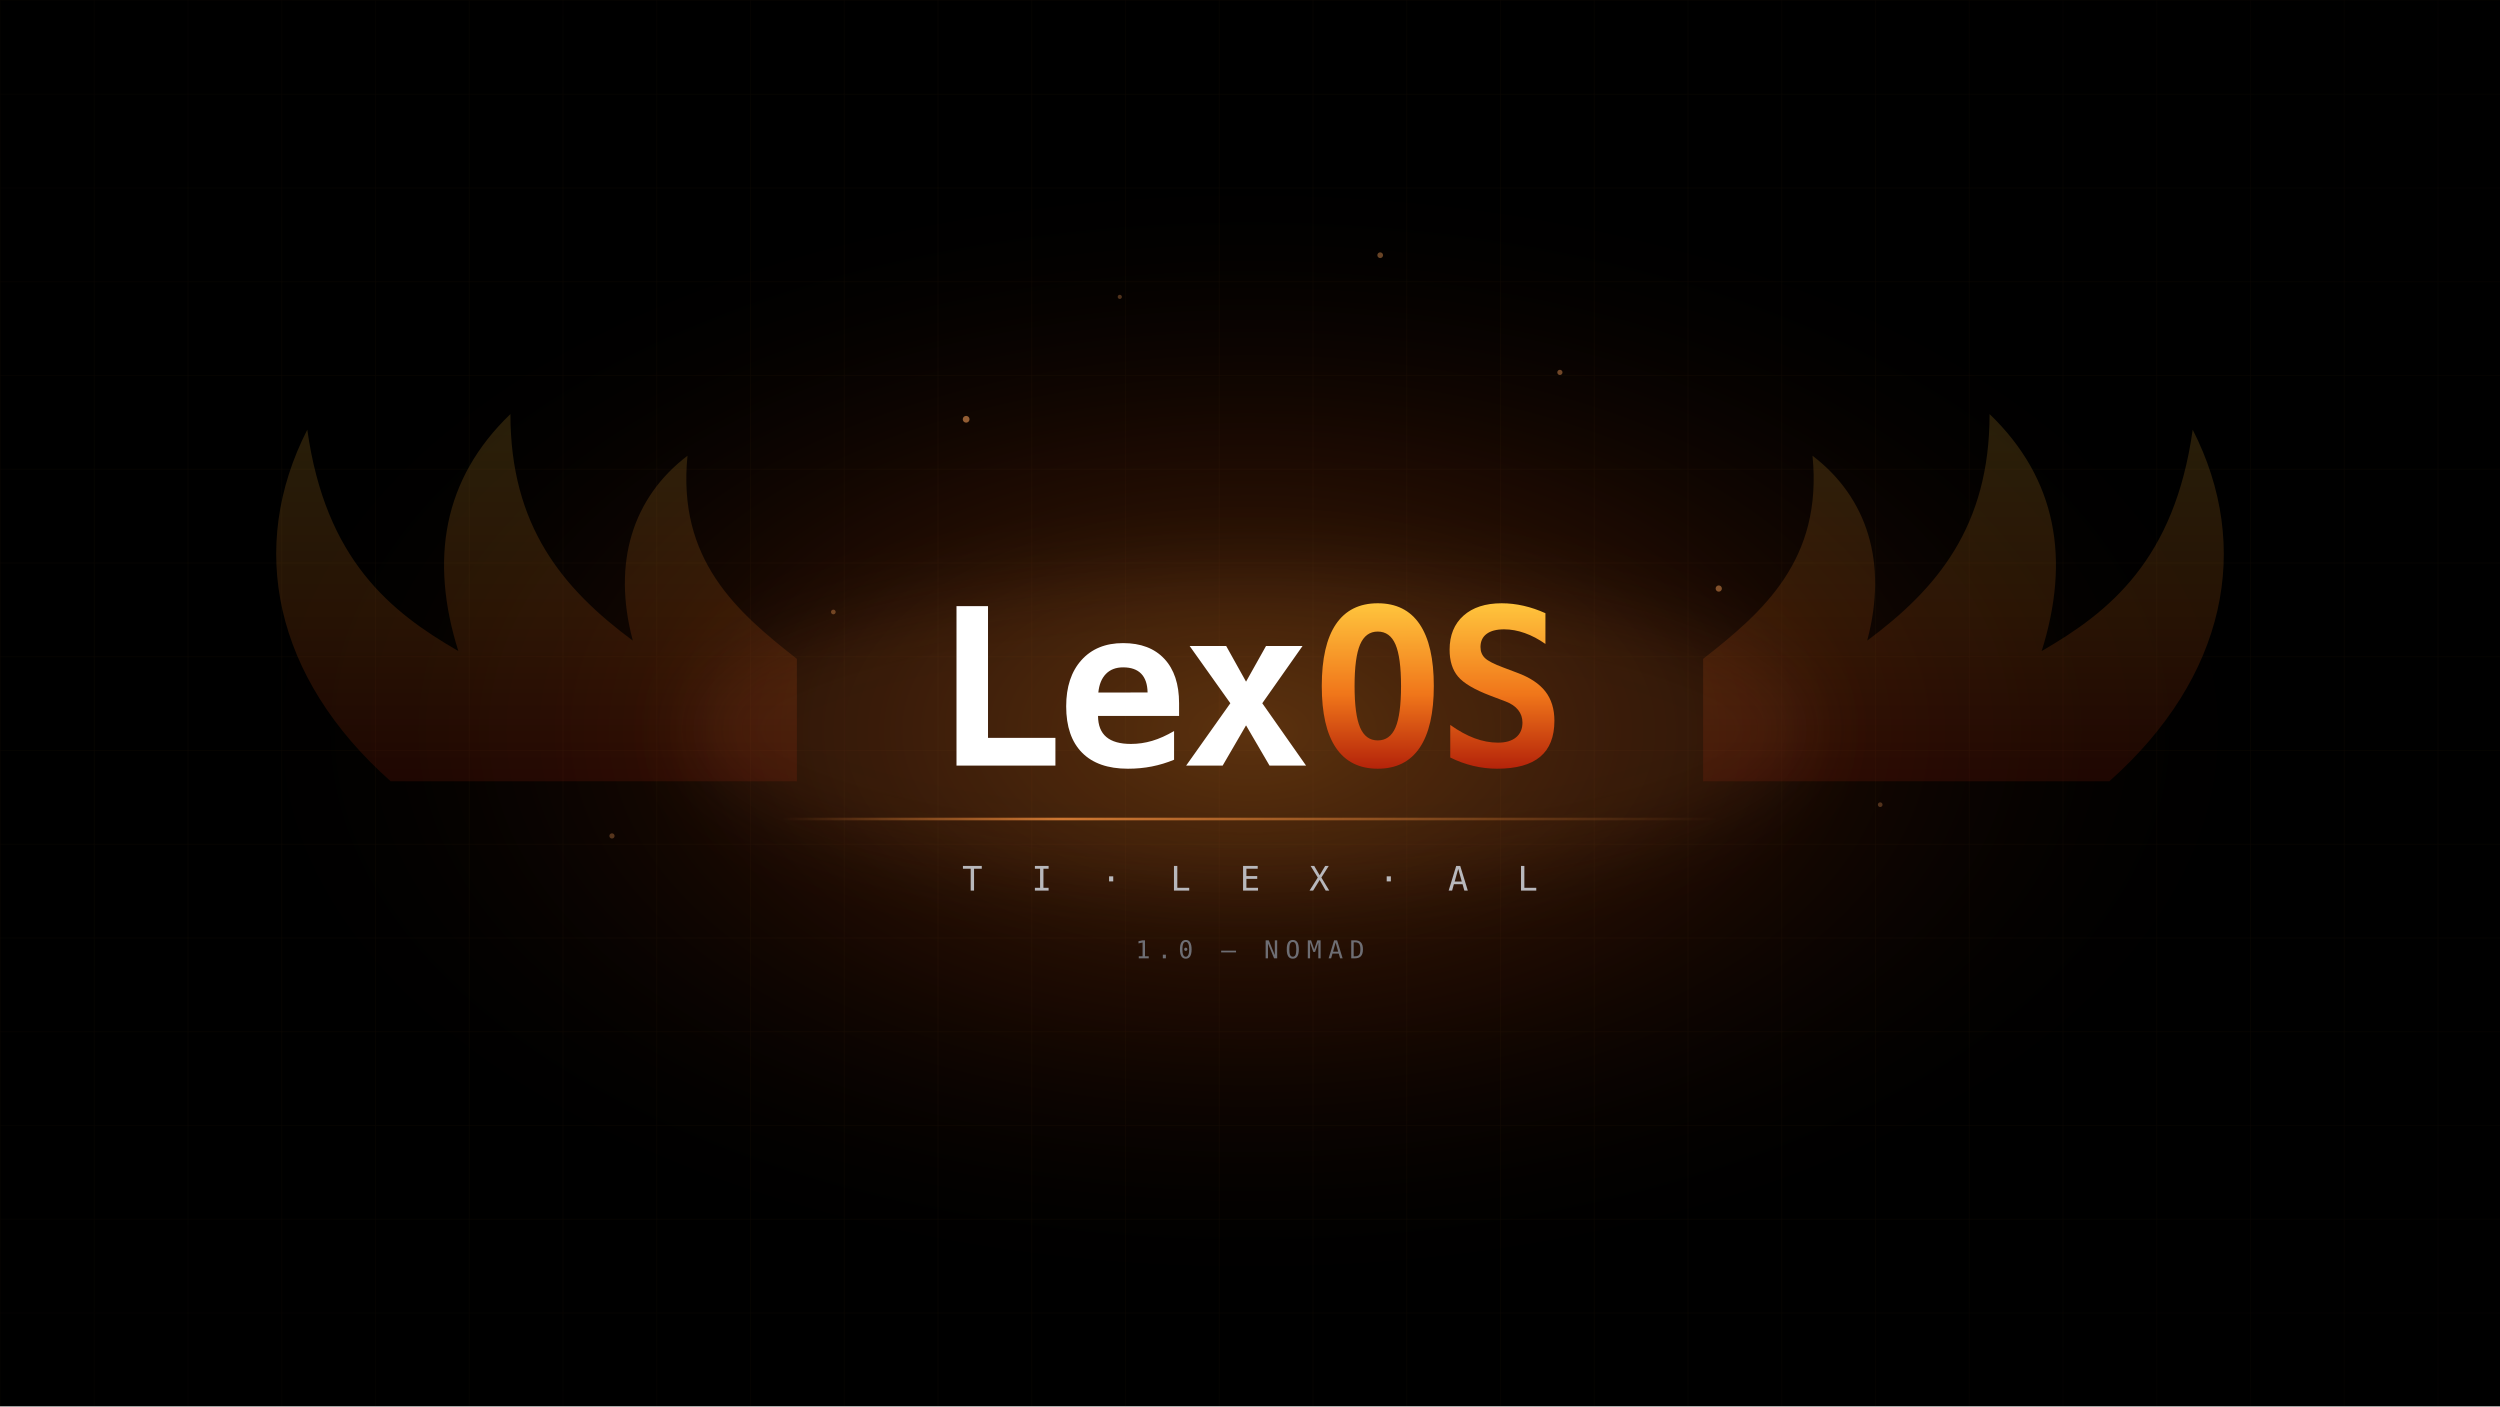
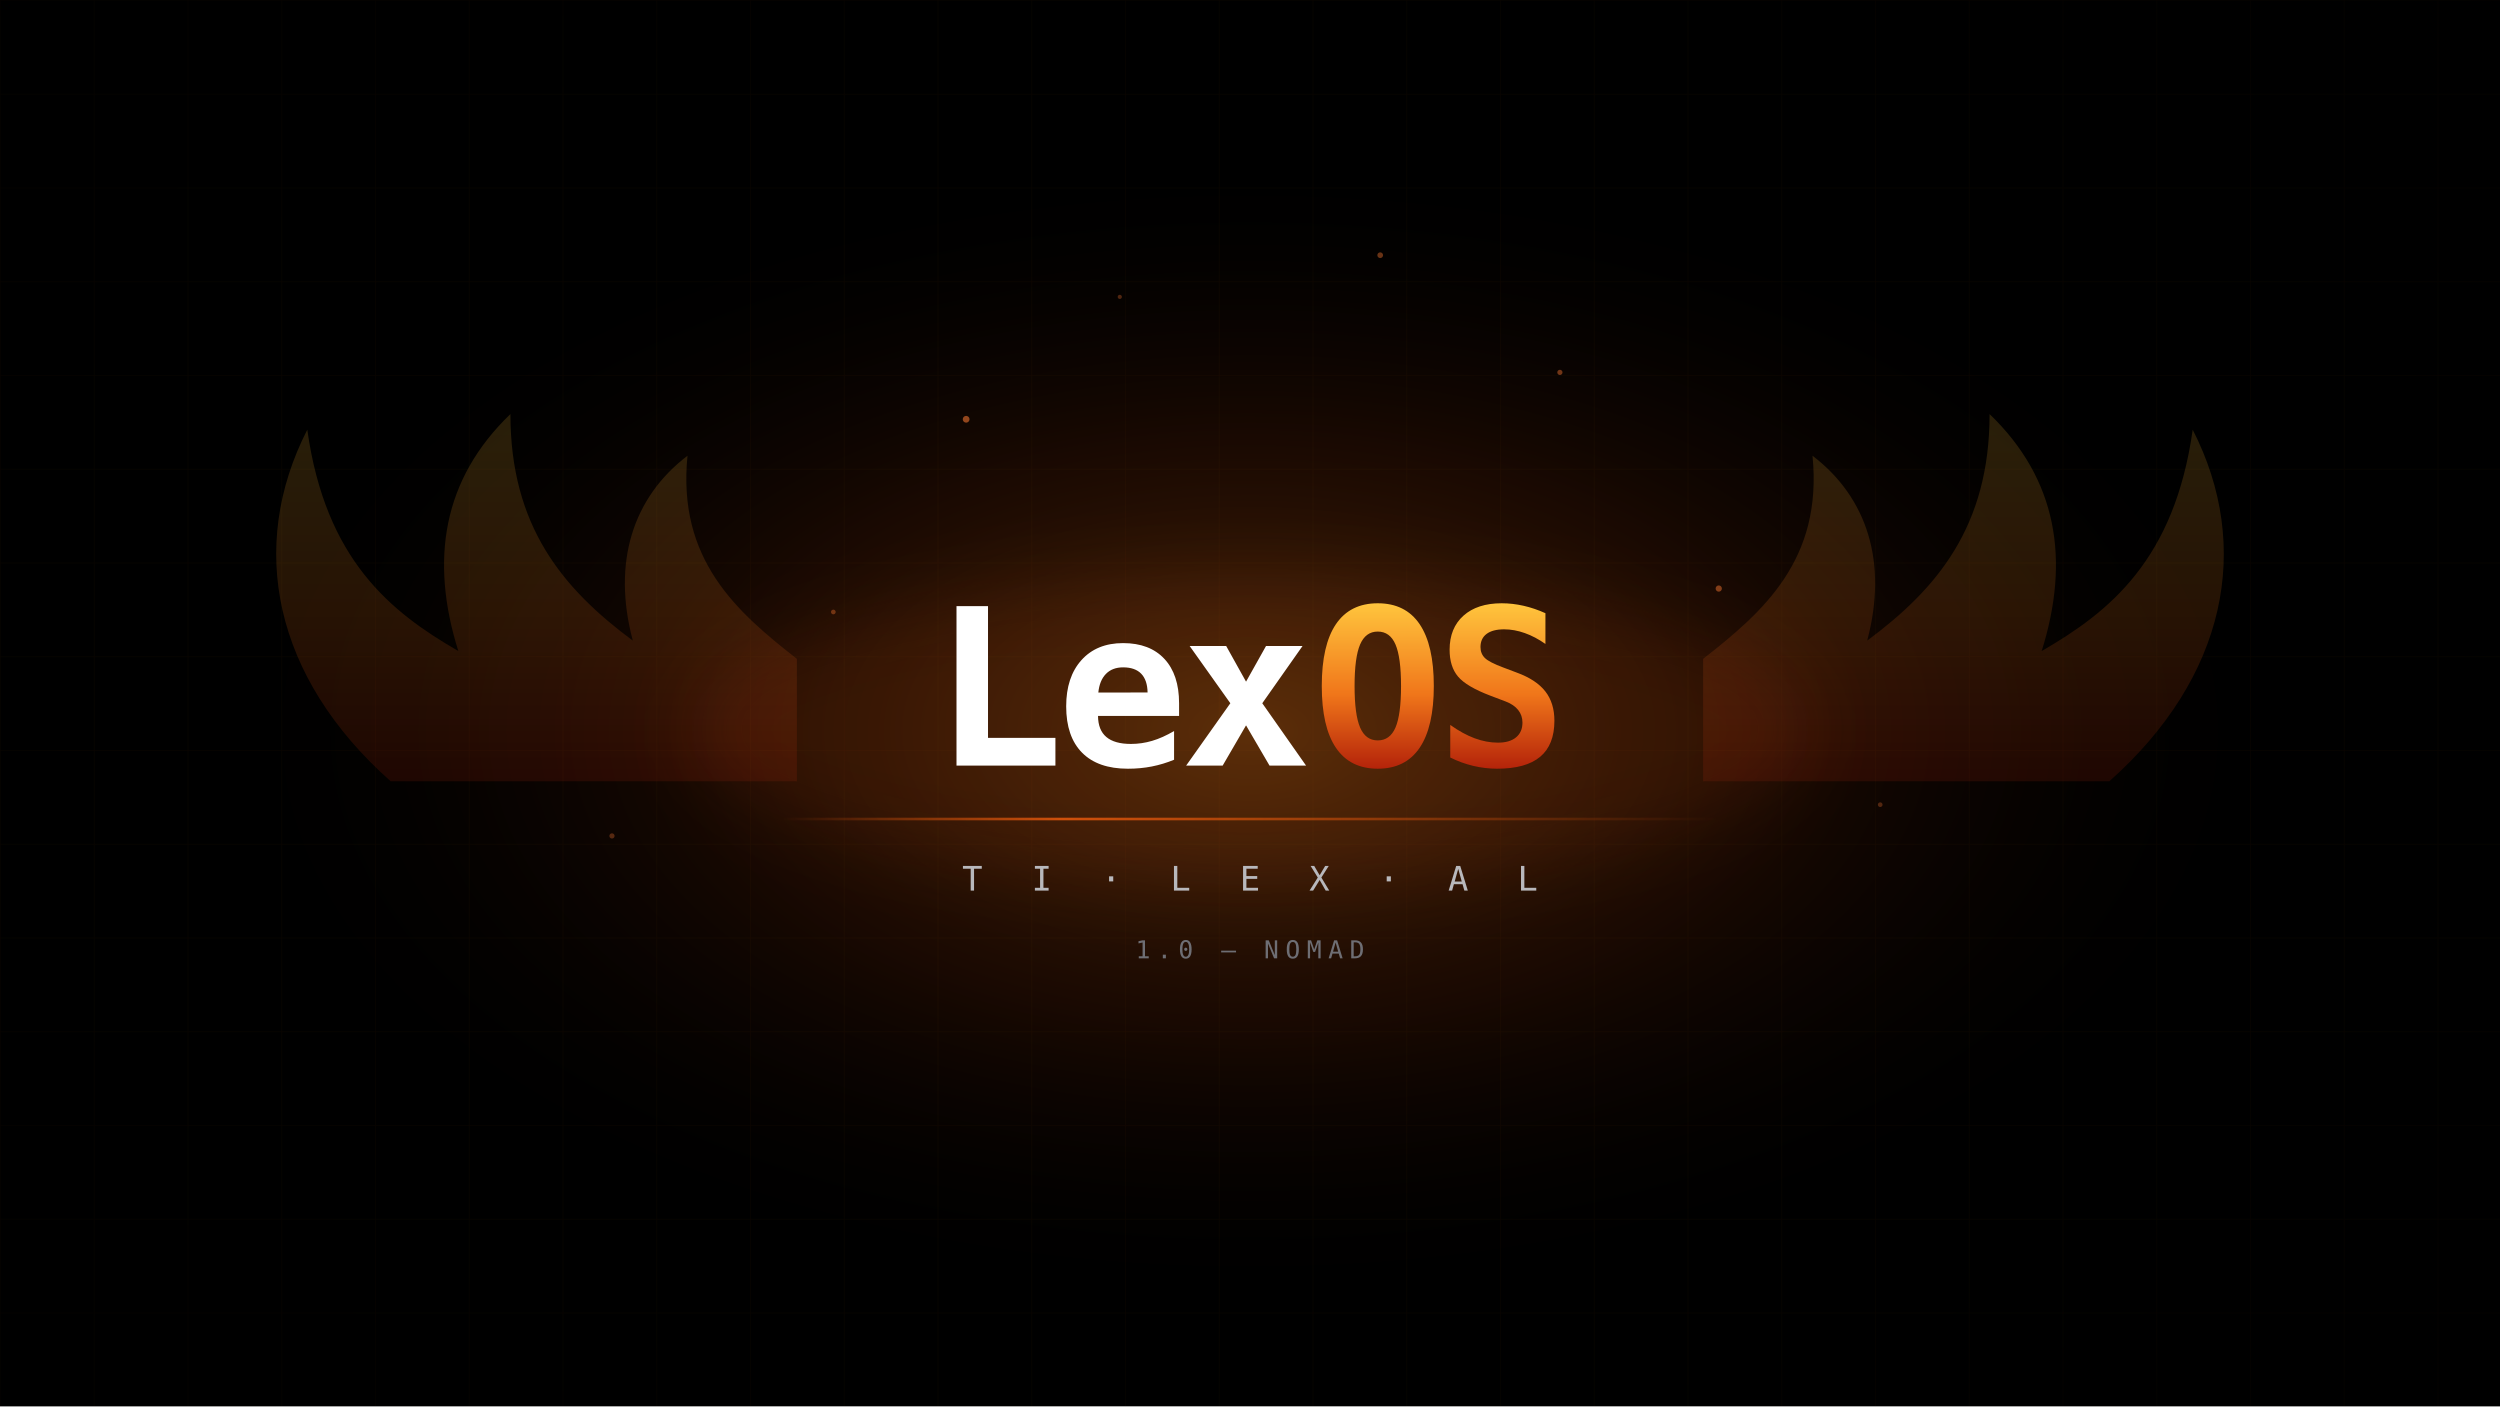
<svg xmlns="http://www.w3.org/2000/svg" width="1920" height="1080" viewBox="0 0 1920 1080" role="img" aria-label="LexOS">
  <defs>
    <radialGradient id="ember" cx="0.5" cy="0.52" r="0.55">
      <stop offset="0%" stop-color="#FF8A1F" stop-opacity="0.30" />
      <stop offset="38%" stop-color="#C4460D" stop-opacity="0.13" />
      <stop offset="75%" stop-color="#000000" stop-opacity="0" />
    </radialGradient>
    <linearGradient id="fire" x1="0" y1="1" x2="0" y2="0">
      <stop offset="0%" stop-color="#B4230A" />
      <stop offset="45%" stop-color="#F0761A" />
      <stop offset="100%" stop-color="#FFC53D" />
    </linearGradient>
    <linearGradient id="rule" x1="0" y1="0" x2="1" y2="0">
-       <stop offset="0%" stop-color="#E8873A" stop-opacity="0" />
-       <stop offset="30%" stop-color="#E8873A" stop-opacity="0.85" />
-       <stop offset="100%" stop-color="#E8873A" stop-opacity="0" />
+       <stop offset="0%" stop-color="#E8590C" stop-opacity="0" />
+       <stop offset="30%" stop-color="#E8590C" stop-opacity="0.85" />
+       <stop offset="100%" stop-color="#E8590C" stop-opacity="0" />
    </linearGradient>
    <filter id="soft" x="-70%" y="-70%" width="240%" height="240%">
      <feGaussianBlur stdDeviation="26" />
    </filter>
    <pattern id="grid" width="72" height="72" patternUnits="userSpaceOnUse">
-       <path d="M72 0 H0 V72" fill="none" stroke="#E8873A" stroke-opacity="0.045" stroke-width="1" />
+       <path d="M72 0 H0 V72" fill="none" stroke="#E8590C" stroke-opacity="0.045" stroke-width="1" />
    </pattern>
  </defs>
  <rect width="1920" height="1080" fill="#000000" />
  <rect width="1920" height="1080" fill="url(#grid)" />
  <rect width="1920" height="1080" fill="url(#ember)" />
  <path d="M300,600 C210,520 190,420 236,330 C250,430 300,470 352,500            C330,430 340,368 392,318 C392,404 432,452 486,492            C470,432 486,382 528,350 C520,430 566,470 612,506 L612,600 Z" fill="url(#fire)" opacity="0.16" />
  <g transform="translate(1920,0) scale(-1,1)">
    <path d="M300,600 C210,520 190,420 236,330 C250,430 300,470 352,500              C330,430 340,368 392,318 C392,404 432,452 486,492              C470,432 486,382 528,350 C520,430 566,470 612,506 L612,600 Z" fill="url(#fire)" opacity="0.16" />
  </g>
-   <g fill="#FFA45C">
+   <g fill="#FF7A33">
    <circle cx="742" cy="322" r="2.6" opacity="0.55" />
    <circle cx="1198" cy="286" r="2.0" opacity="0.42" />
    <circle cx="640" cy="470" r="1.8" opacity="0.36" />
    <circle cx="1320" cy="452" r="2.4" opacity="0.46" />
    <circle cx="860" cy="228" r="1.6" opacity="0.30" />
    <circle cx="1060" cy="196" r="2.2" opacity="0.40" />
    <circle cx="1444" cy="618" r="1.8" opacity="0.28" />
    <circle cx="470" cy="642" r="2.0" opacity="0.30" />
  </g>
-   <ellipse cx="960" cy="560" rx="430" ry="120" fill="#E8873A" opacity="0.10" filter="url(#soft)" />
+   <ellipse cx="960" cy="560" rx="430" ry="120" fill="#E8590C" opacity="0.10" filter="url(#soft)" />
  <g text-anchor="middle">
    <text x="960" y="588" font-family="'Fira Code','DejaVu Sans Mono',monospace" font-size="168" font-weight="700" letter-spacing="-6" fill="#FFFFFF">Lex<tspan fill="url(#fire)">OS</tspan>
    </text>
    <rect x="600" y="628" width="720" height="2" fill="url(#rule)" />
    <text x="960" y="684" font-family="'Fira Code','DejaVu Sans Mono',monospace" font-size="26" letter-spacing="11" fill="#B8B8BC">
      T I · L E X · A L
    </text>
    <text x="960" y="736" font-family="'Fira Code','DejaVu Sans Mono',monospace" font-size="19" letter-spacing="5" fill="#6E6E74">
      1.0 — NOMAD
    </text>
  </g>
  <radialGradient id="vig" cx="0.5" cy="0.5" r="0.78">
    <stop offset="55%" stop-color="#000000" stop-opacity="0" />
    <stop offset="100%" stop-color="#000000" stop-opacity="0.65" />
  </radialGradient>
  <rect width="1920" height="1080" fill="url(#vig)" />
</svg>
